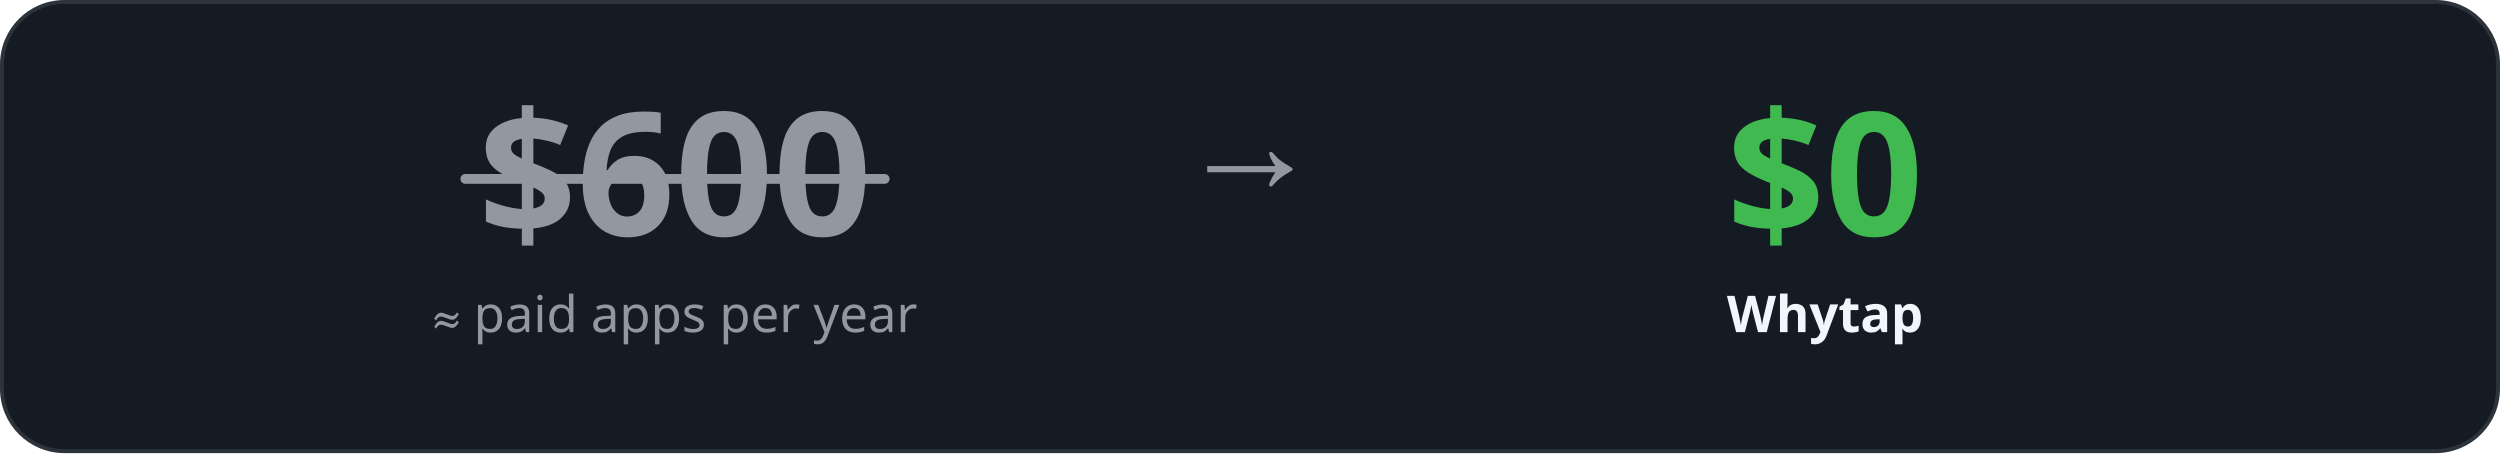
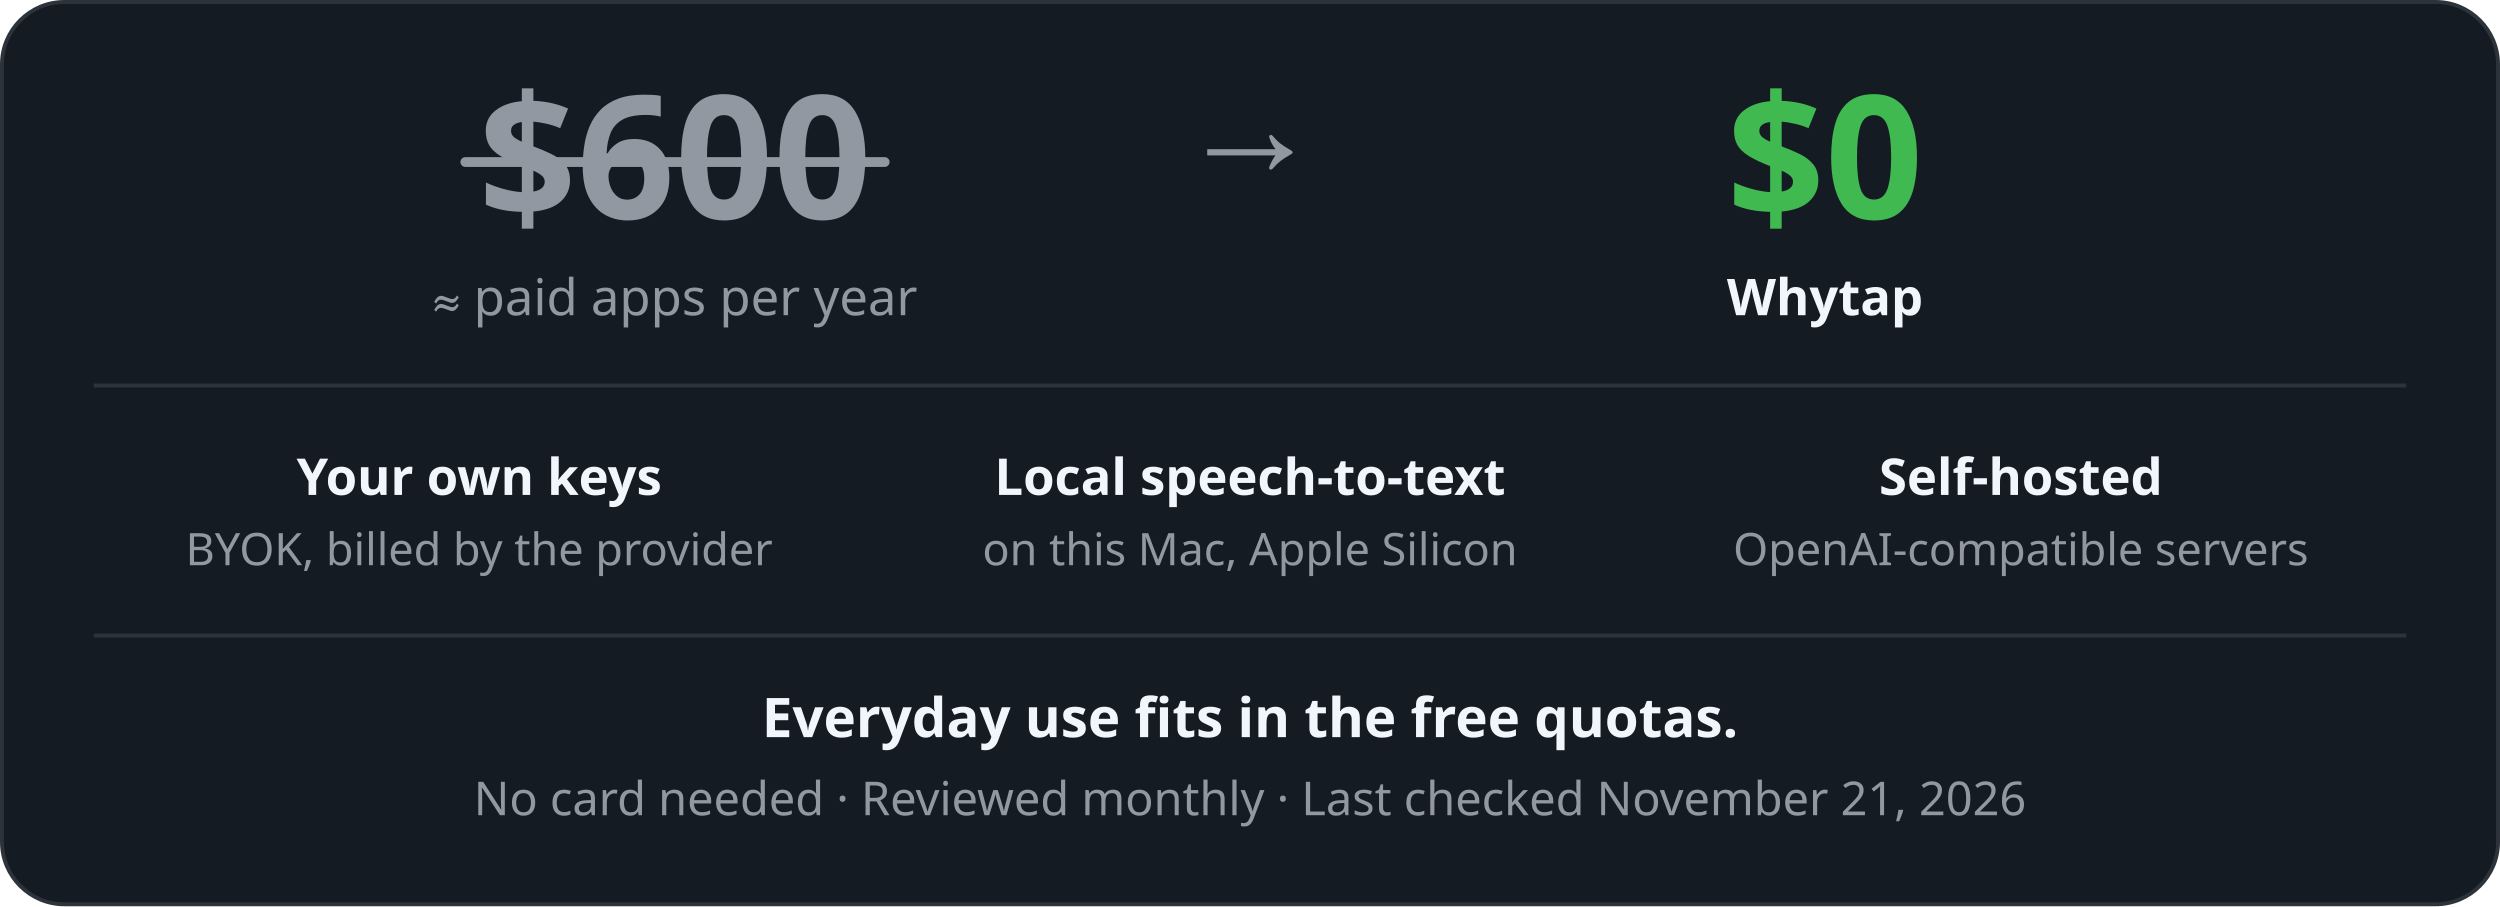
- <svg xmlns="http://www.w3.org/2000/svg" width="640" height="116" viewBox="0 0 640 116">
-   <rect x="0.5" y="0.5" width="639" height="115" rx="16" fill="#151b23" stroke="#2d333b" />
-   <text x="172.8" y="60.32" text-anchor="middle" font-family="-apple-system, BlinkMacSystemFont, 'Segoe UI', 'Noto Sans', Helvetica, Arial, sans-serif" font-size="44" font-weight="700" fill="#9198a1">$600</text>
-   <line x1="119.12" y1="45.8" x2="226.48" y2="45.8" stroke="#9198a1" stroke-width="2.5" stroke-linecap="round" />
-   <text x="172.8" y="85.02" text-anchor="middle" font-family="-apple-system, BlinkMacSystemFont, 'Segoe UI', 'Noto Sans', Helvetica, Arial, sans-serif" font-size="13" fill="#9198a1">≈ paid apps per year</text>
-   <text x="320.0" y="51.52" text-anchor="middle" font-family="-apple-system, BlinkMacSystemFont, 'Segoe UI', 'Noto Sans', Helvetica, Arial, sans-serif" font-size="26.4" fill="#9198a1">→</text>
-   <text x="467.2" y="60.32" text-anchor="middle" font-family="-apple-system, BlinkMacSystemFont, 'Segoe UI', 'Noto Sans', Helvetica, Arial, sans-serif" font-size="44" font-weight="700" fill="#3fb950">$0</text>
-   <text x="467.2" y="85.02" text-anchor="middle" font-family="-apple-system, BlinkMacSystemFont, 'Segoe UI', 'Noto Sans', Helvetica, Arial, sans-serif" font-size="13" font-weight="600" fill="#f0f6fc">Whytap</text>
+ <svg xmlns="http://www.w3.org/2000/svg" width="640" height="232" viewBox="0 0 640 232">
+   <rect x="0.5" y="0.5" width="639" height="231" rx="16" fill="#151b23" stroke="#2d333b" />
+   <text x="172.8" y="56" text-anchor="middle" font-family="-apple-system, BlinkMacSystemFont, 'Segoe UI', 'Noto Sans', Helvetica, Arial, sans-serif" font-size="44" font-weight="700" fill="#9198a1">$600</text>
+   <line x1="119.12" y1="41.48" x2="226.48" y2="41.48" stroke="#9198a1" stroke-width="2.5" stroke-linecap="round" />
+   <text x="172.8" y="80.7" text-anchor="middle" font-family="-apple-system, BlinkMacSystemFont, 'Segoe UI', 'Noto Sans', Helvetica, Arial, sans-serif" font-size="13" fill="#9198a1">≈ paid apps per year</text>
+   <text x="320.0" y="47.2" text-anchor="middle" font-family="-apple-system, BlinkMacSystemFont, 'Segoe UI', 'Noto Sans', Helvetica, Arial, sans-serif" font-size="26.4" fill="#9198a1">→</text>
+   <text x="467.2" y="56" text-anchor="middle" font-family="-apple-system, BlinkMacSystemFont, 'Segoe UI', 'Noto Sans', Helvetica, Arial, sans-serif" font-size="44" font-weight="700" fill="#3fb950">$0</text>
+   <text x="467.2" y="80.7" text-anchor="middle" font-family="-apple-system, BlinkMacSystemFont, 'Segoe UI', 'Noto Sans', Helvetica, Arial, sans-serif" font-size="13" font-weight="600" fill="#f0f6fc">Whytap</text>
+   <line x1="24" y1="98.7" x2="616" y2="98.7" stroke="#2d333b" />
+   <text x="122.667" y="126.7" text-anchor="middle" font-family="-apple-system, BlinkMacSystemFont, 'Segoe UI', 'Noto Sans', Helvetica, Arial, sans-serif" font-size="13" font-weight="600" fill="#f0f6fc">Your own keys</text>
+   <text x="122.667" y="144.7" text-anchor="middle" font-family="-apple-system, BlinkMacSystemFont, 'Segoe UI', 'Noto Sans', Helvetica, Arial, sans-serif" font-size="11.5" font-weight="400" fill="#9198a1">BYOK, billed by the provider</text>
+   <text x="320.0" y="126.7" text-anchor="middle" font-family="-apple-system, BlinkMacSystemFont, 'Segoe UI', 'Noto Sans', Helvetica, Arial, sans-serif" font-size="13" font-weight="600" fill="#f0f6fc">Local speech-to-text</text>
+   <text x="320.0" y="144.7" text-anchor="middle" font-family="-apple-system, BlinkMacSystemFont, 'Segoe UI', 'Noto Sans', Helvetica, Arial, sans-serif" font-size="11.5" font-weight="400" fill="#9198a1">on this Mac, Apple Silicon</text>
+   <text x="517.333" y="126.7" text-anchor="middle" font-family="-apple-system, BlinkMacSystemFont, 'Segoe UI', 'Noto Sans', Helvetica, Arial, sans-serif" font-size="13" font-weight="600" fill="#f0f6fc">Self-hosted</text>
+   <text x="517.333" y="144.7" text-anchor="middle" font-family="-apple-system, BlinkMacSystemFont, 'Segoe UI', 'Noto Sans', Helvetica, Arial, sans-serif" font-size="11.5" font-weight="400" fill="#9198a1">OpenAI-compatible servers</text>
+   <line x1="24" y1="162.7" x2="616" y2="162.7" stroke="#2d333b" />
+   <text x="320.0" y="188.7" text-anchor="middle" font-family="-apple-system, BlinkMacSystemFont, 'Segoe UI', 'Noto Sans', Helvetica, Arial, sans-serif" font-size="14" font-weight="600" fill="#f0f6fc">Everyday use fits in the free quotas.</text>
+   <text x="320.0" y="208.7" text-anchor="middle" font-family="-apple-system, BlinkMacSystemFont, 'Segoe UI', 'Noto Sans', Helvetica, Arial, sans-serif" font-size="12" font-weight="400" fill="#9198a1">No card needed · Reviewed monthly · Last checked November 21, 2026</text>
</svg>
